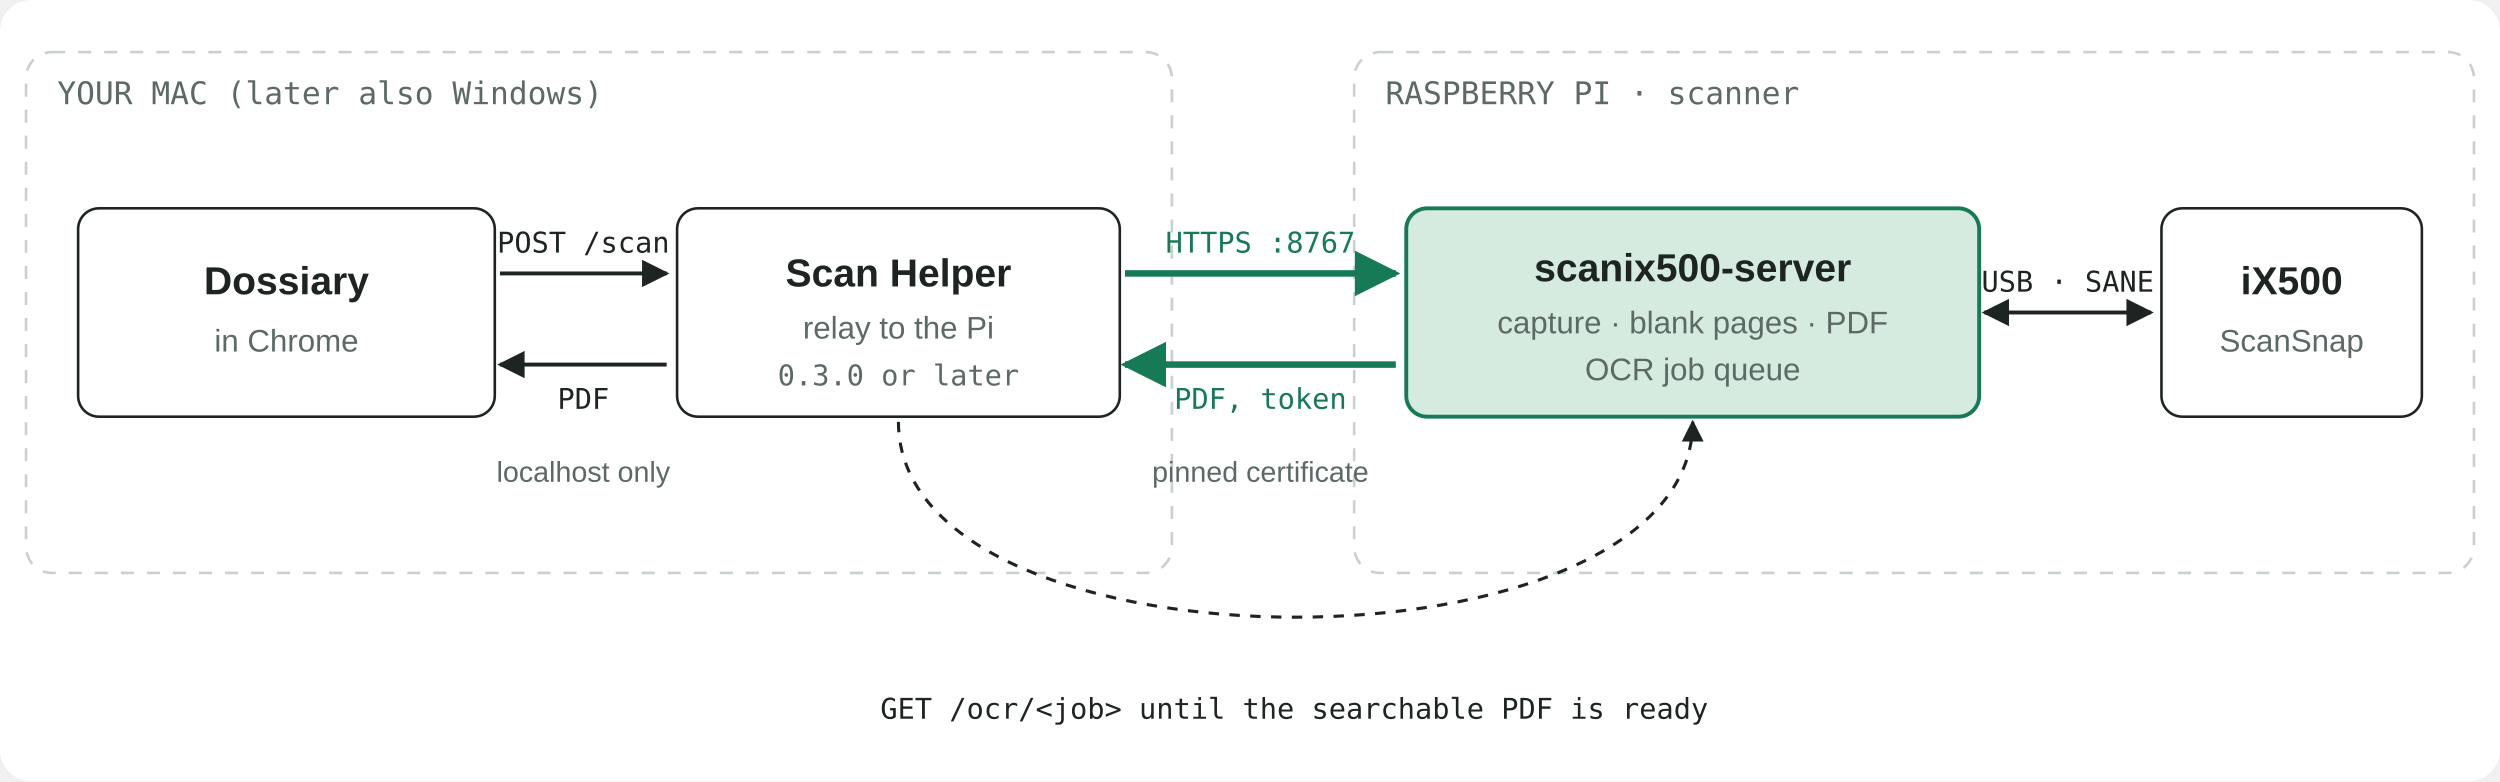
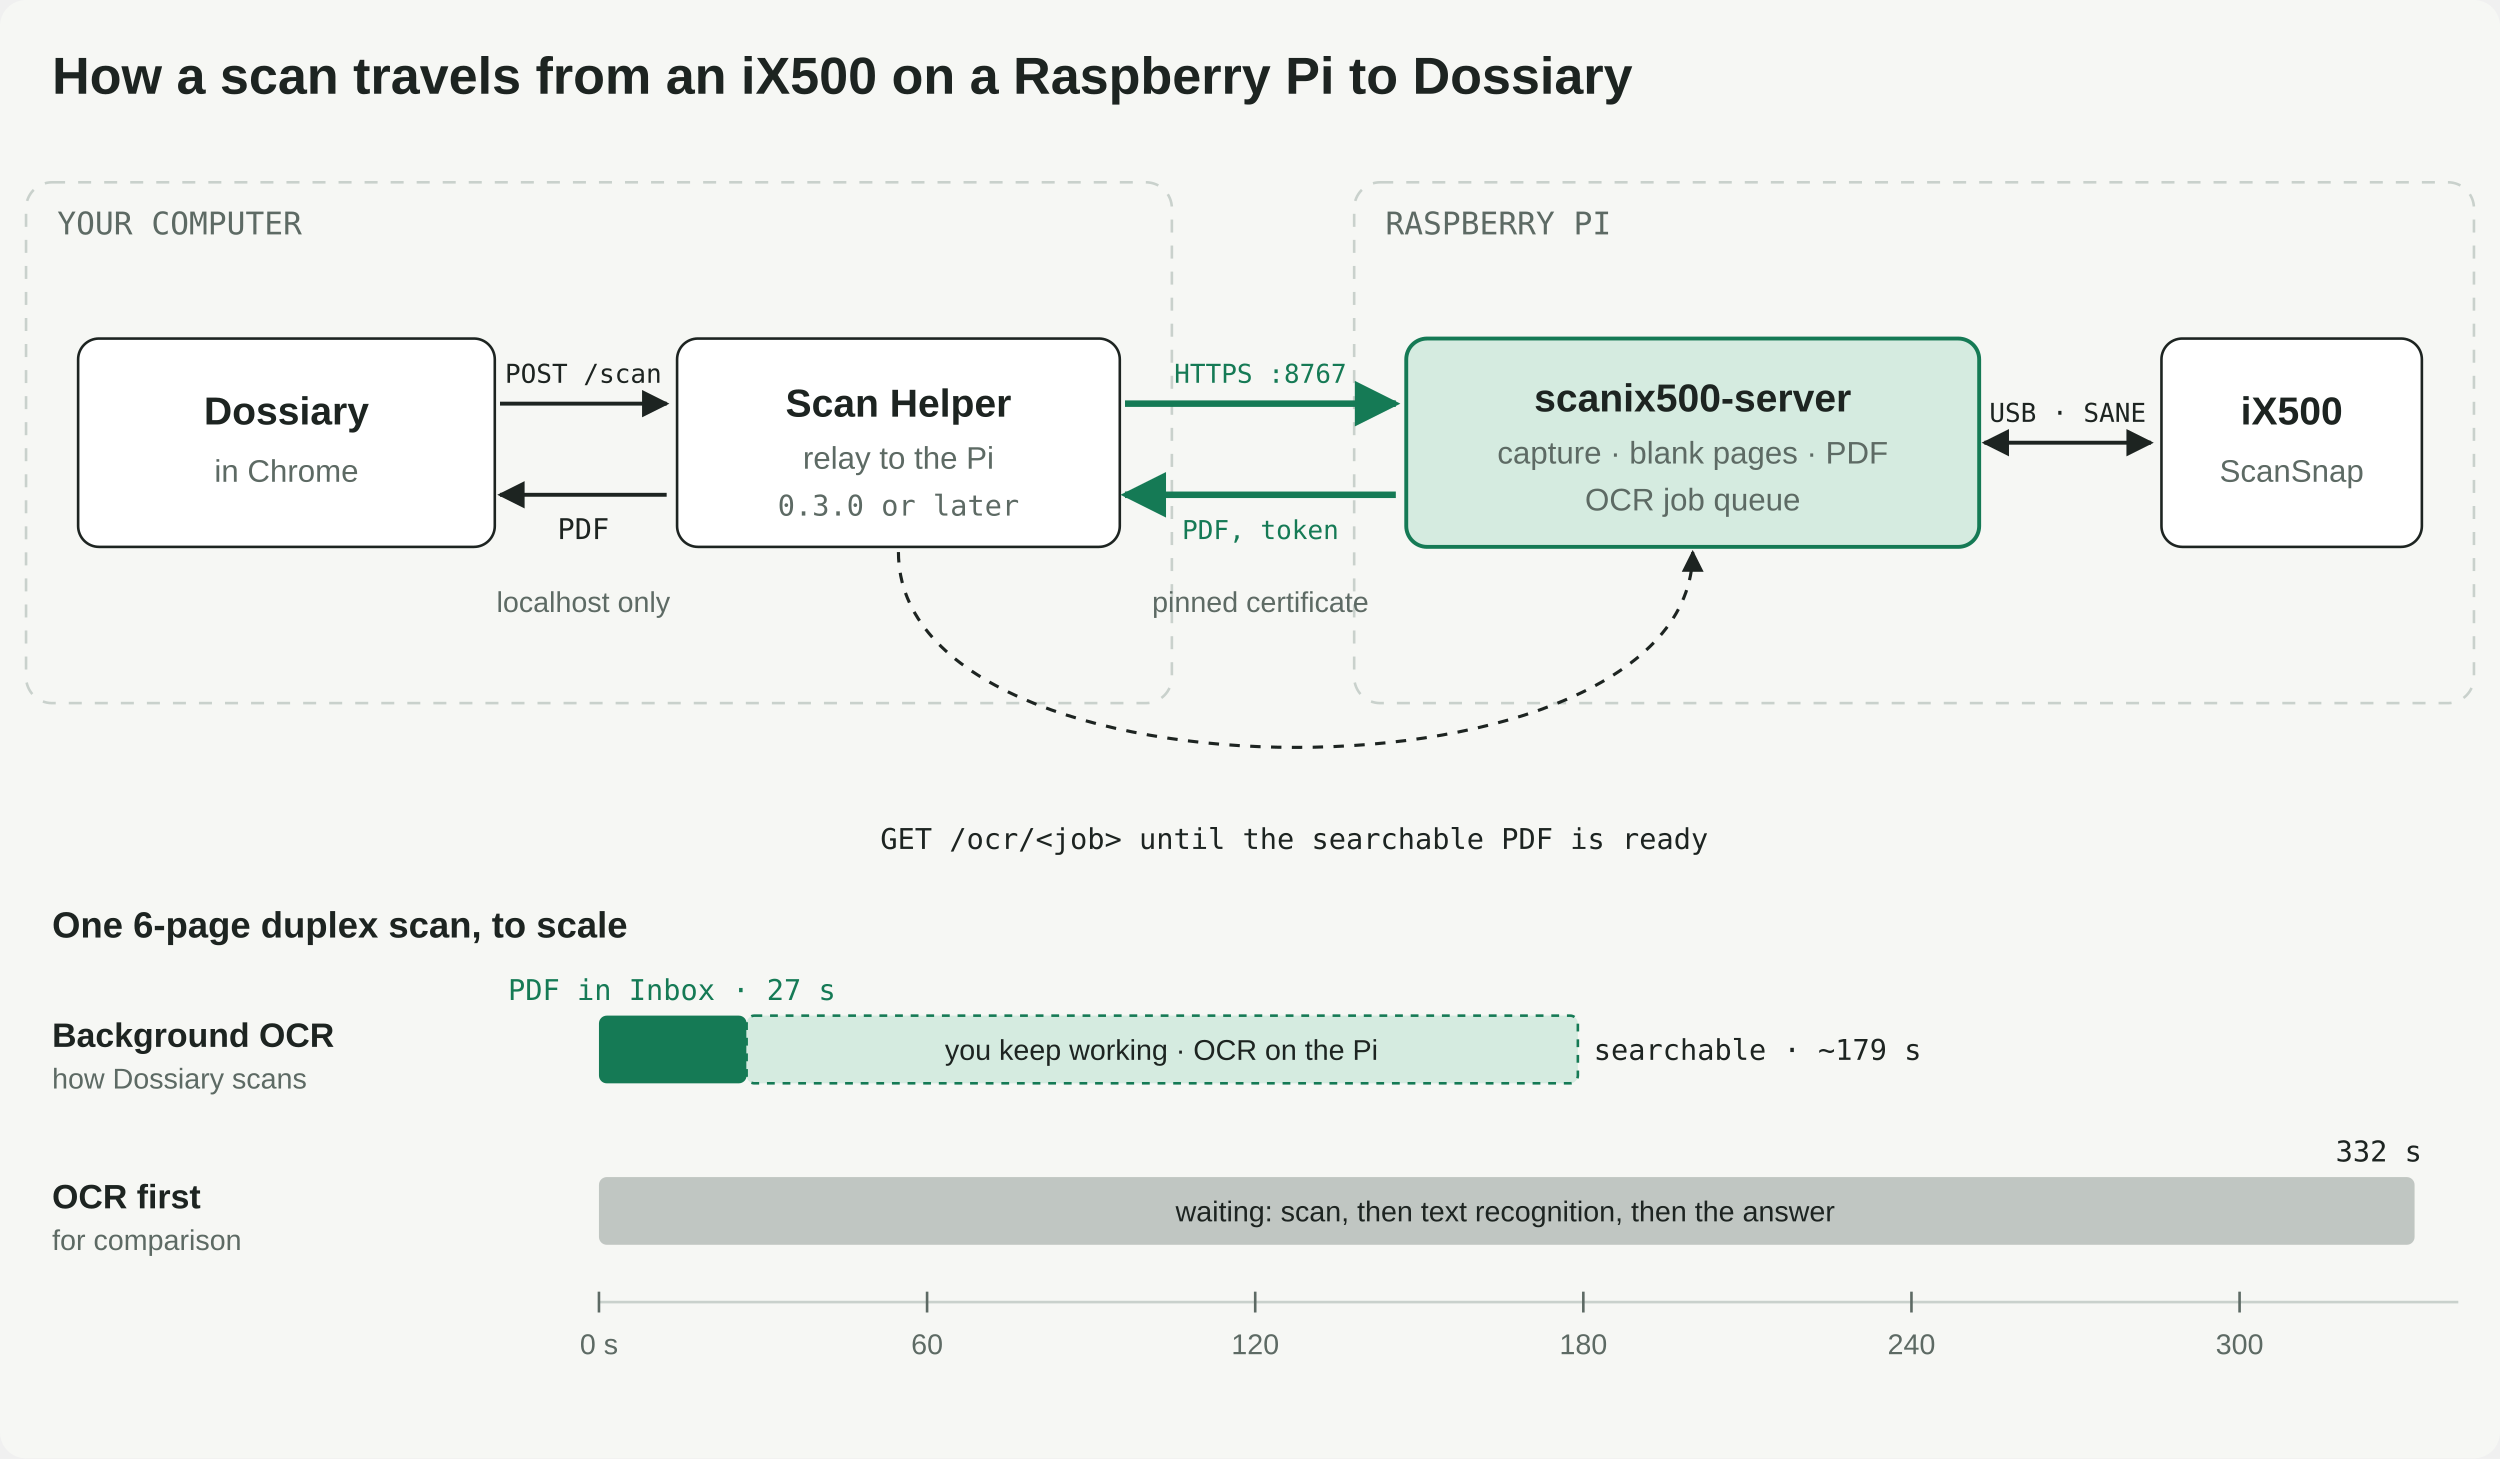
- <svg xmlns="http://www.w3.org/2000/svg" viewBox="0 0 960 300" font-family="'IBM Plex Sans', 'Helvetica Neue', Arial, sans-serif" role="img" aria-label="Dossiary sends the scan request to the scan helper on the same computer; the helper forwards it over HTTPS to scanix500-server on the Pi, which drives the iX500 over USB and returns the PDF, then finishes text recognition in the background.">
-   <rect x="0" y="0" width="960" height="300" rx="12" fill="#ffffff" />
+ <svg xmlns="http://www.w3.org/2000/svg" viewBox="0 0 960 560" role="img" aria-label="Dossiary sends a scan request to the scan helper on the same computer; the helper forwards it over HTTPS to scanix500-server on a Raspberry Pi, which drives the iX500 over USB and returns the PDF, then makes it searchable in the background. Below, a timeline of a 6-page scan: the PDF arrives after 27 seconds and is searchable after about 179; recognising text first would take 332 seconds.">
+   <style>
+   .bg{fill:#f6f7f4} .surface{fill:#ffffff} .ink{fill:#1d2421} .muted{fill:#5d6a64} .acc{fill:#157a55} .soft{fill:#d5ebe0}
+   .s-ink{stroke:#1d2421} .s-line{stroke:#c9d1cc} .s-muted{stroke:#5d6a64} .s-acc{stroke:#157a55}
+   text{font-family:"Helvetica Neue",Arial,sans-serif} .mono{font-family:Menlo,Consolas,monospace}
+   @media (prefers-color-scheme: dark){
+     .bg{fill:#131917} .surface{fill:#1b2320} .ink{fill:#e3ebe6} .muted{fill:#98a7a0} .acc{fill:#4fe0a6} .soft{fill:#1f3a30}
+     .s-ink{stroke:#e3ebe6} .s-line{stroke:#34413c} .s-muted{stroke:#98a7a0} .s-acc{stroke:#4fe0a6}
+   }
+ </style>
  <defs>
    <marker id="arr" viewBox="0 0 10 10" refX="9" refY="5" markerWidth="7" markerHeight="7" orient="auto-start-reverse">
-       <path d="M0,0 L10,5 L0,10 z" fill="#1d2421" />
+       <path d="M0,0 L10,5 L0,10 z" class="ink" />
    </marker>
-     <marker id="arr-accent" viewBox="0 0 10 10" refX="9" refY="5" markerWidth="7" markerHeight="7" orient="auto-start-reverse">
-       <path d="M0,0 L10,5 L0,10 z" style="fill:#157a55" />
+     <marker id="arra" viewBox="0 0 10 10" refX="9" refY="5" markerWidth="7" markerHeight="7" orient="auto-start-reverse">
+       <path d="M0,0 L10,5 L0,10 z" class="acc" />
    </marker>
  </defs>
-   <rect x="10" y="20" width="440" height="200" rx="10" fill="none" stroke-dasharray="5 5" style="stroke:#c9d1cc" />
-   <text x="22" y="40" font-size="12" style="fill:#5d6a64;font-family:'IBM Plex Mono', ui-monospace, Menlo, monospace">YOUR MAC (later also Windows)</text>
-   <rect x="520" y="20" width="430" height="200" rx="10" fill="none" stroke-dasharray="5 5" style="stroke:#c9d1cc" />
-   <text x="532" y="40" font-size="12" style="fill:#5d6a64;font-family:'IBM Plex Mono', ui-monospace, Menlo, monospace">RASPBERRY PI · scanner</text>
-   <rect x="30" y="80" width="160" height="80" rx="8" stroke="#1d2421" style="fill:#ffffff" />
-   <text x="110" y="113" text-anchor="middle" font-size="15" font-weight="700" fill="#1d2421" style="font-family:Archivo, 'Helvetica Neue', Arial, sans-serif">Dossiary</text>
-   <text x="110" y="135" text-anchor="middle" font-size="12" style="fill:#5d6a64">in Chrome</text>
-   <rect x="260" y="80" width="170" height="80" rx="8" style="fill:#ffffff;stroke:#1d2421" />
-   <text x="345" y="110" text-anchor="middle" font-size="15" font-weight="700" fill="#1d2421" style="font-family:Archivo, 'Helvetica Neue', Arial, sans-serif">Scan Helper</text>
-   <text x="345" y="130" text-anchor="middle" font-size="12" style="fill:#5d6a64">relay to the Pi</text>
-   <text x="345" y="148" text-anchor="middle" font-size="11" style="fill:#5d6a64;font-family:'IBM Plex Mono', ui-monospace, Menlo, monospace">0.3.0 or later</text>
-   <rect x="540" y="80" width="220" height="80" rx="8" stroke-width="1.5" style="fill:#d5ebe0;stroke:#157a55" />
-   <text x="650" y="108" text-anchor="middle" font-size="15" font-weight="700" fill="#1d2421" style="font-family:Archivo, 'Helvetica Neue', Arial, sans-serif">scanix500-server</text>
-   <text x="650" y="128" text-anchor="middle" font-size="12" style="fill:#5d6a64">capture · blank pages · PDF</text>
-   <text x="650" y="146" text-anchor="middle" font-size="12" style="fill:#5d6a64">OCR job queue</text>
-   <rect x="830" y="80" width="100" height="80" rx="8" stroke="#1d2421" style="fill:#ffffff" />
-   <text x="880" y="113" text-anchor="middle" font-size="15" font-weight="700" fill="#1d2421" style="font-family:Archivo, 'Helvetica Neue', Arial, sans-serif">iX500</text>
-   <text x="880" y="135" text-anchor="middle" font-size="12" style="fill:#5d6a64">ScanSnap</text>
-   <line x1="192" y1="105" x2="256" y2="105" stroke="#1d2421" stroke-width="1.5" marker-end="url(#arr)" />
-   <text x="224" y="97" text-anchor="middle" font-size="11" fill="#1d2421" style="font-family:'IBM Plex Mono', ui-monospace, Menlo, monospace">POST /scan</text>
-   <line x1="256" y1="140" x2="192" y2="140" stroke="#1d2421" stroke-width="1.5" marker-end="url(#arr)" />
-   <text x="224" y="157" text-anchor="middle" font-size="11" fill="#1d2421" style="font-family:'IBM Plex Mono', ui-monospace, Menlo, monospace">PDF</text>
-   <text x="224" y="185" text-anchor="middle" font-size="11" style="fill:#5d6a64">localhost only</text>
-   <line x1="432" y1="105" x2="536" y2="105" stroke-width="2.5" marker-end="url(#arr-accent)" style="stroke:#157a55" />
-   <text x="484" y="97" text-anchor="middle" font-size="11" style="fill:#157a55;font-family:'IBM Plex Mono', ui-monospace, Menlo, monospace">HTTPS :8767</text>
-   <line x1="536" y1="140" x2="432" y2="140" stroke-width="2.5" marker-end="url(#arr-accent)" style="stroke:#157a55" />
-   <text x="484" y="157" text-anchor="middle" font-size="11" style="fill:#157a55;font-family:'IBM Plex Mono', ui-monospace, Menlo, monospace">PDF, token</text>
-   <text x="484" y="185" text-anchor="middle" font-size="11" style="fill:#5d6a64">pinned certificate</text>
-   <line x1="762" y1="120" x2="826" y2="120" stroke="#1d2421" stroke-width="1.5" marker-end="url(#arr)" marker-start="url(#arr)" />
-   <text x="794" y="112" text-anchor="middle" font-size="11" fill="#1d2421" style="font-family:'IBM Plex Mono', ui-monospace, Menlo, monospace">USB · SANE</text>
-   <path d="M 345 162 C 345 262, 650 262, 650 162" fill="none" stroke="#1d2421" stroke-width="1.2" stroke-dasharray="4 4" marker-end="url(#arr)" />
-   <text x="497" y="276" text-anchor="middle" font-size="11" fill="#1d2421" style="font-family:'IBM Plex Mono', ui-monospace, Menlo, monospace">GET /ocr/&lt;job&gt; until the searchable PDF is ready</text>
+   <rect width="960" height="560" rx="10" class="bg" />
+   <text x="20" y="36" font-size="20" font-weight="700" class="ink">How a scan travels from an iX500 on a Raspberry Pi to Dossiary</text>
+   <g transform="translate(0,50)">
+     <rect x="10" y="20" width="440" height="200" rx="10" fill="none" stroke-dasharray="5 5" class="s-line" />
+     <text x="22" y="40" font-size="12" class="muted mono">YOUR COMPUTER</text>
+     <rect x="520" y="20" width="430" height="200" rx="10" fill="none" stroke-dasharray="5 5" class="s-line" />
+     <text x="532" y="40" font-size="12" class="muted mono">RASPBERRY PI</text>
+     <rect x="30" y="80" width="160" height="80" rx="8" class="surface s-ink" />
+     <text x="110" y="113" text-anchor="middle" font-size="15" font-weight="700" class="ink">Dossiary</text>
+     <text x="110" y="135" text-anchor="middle" font-size="12" class="muted">in Chrome</text>
+     <rect x="260" y="80" width="170" height="80" rx="8" class="surface s-ink" />
+     <text x="345" y="110" text-anchor="middle" font-size="15" font-weight="700" class="ink">Scan Helper</text>
+     <text x="345" y="130" text-anchor="middle" font-size="12" class="muted">relay to the Pi</text>
+     <text x="345" y="148" text-anchor="middle" font-size="11" class="muted mono">0.3.0 or later</text>
+     <rect x="540" y="80" width="220" height="80" rx="8" stroke-width="1.5" class="soft s-acc" />
+     <text x="650" y="108" text-anchor="middle" font-size="15" font-weight="700" class="ink">scanix500-server</text>
+     <text x="650" y="128" text-anchor="middle" font-size="12" class="muted">capture · blank pages · PDF</text>
+     <text x="650" y="146" text-anchor="middle" font-size="12" class="muted">OCR job queue</text>
+     <rect x="830" y="80" width="100" height="80" rx="8" class="surface s-ink" />
+     <text x="880" y="113" text-anchor="middle" font-size="15" font-weight="700" class="ink">iX500</text>
+     <text x="880" y="135" text-anchor="middle" font-size="12" class="muted">ScanSnap</text>
+     <line x1="192" y1="105" x2="256" y2="105" stroke-width="1.5" class="s-ink" marker-end="url(#arr)" />
+     <text x="224" y="97" text-anchor="middle" font-size="10" class="ink mono">POST /scan</text>
+     <line x1="256" y1="140" x2="192" y2="140" stroke-width="1.5" class="s-ink" marker-end="url(#arr)" />
+     <text x="224" y="157" text-anchor="middle" font-size="11" class="ink mono">PDF</text>
+     <text x="224" y="185" text-anchor="middle" font-size="11" class="muted">localhost only</text>
+     <line x1="432" y1="105" x2="536" y2="105" stroke-width="2.5" class="s-acc" marker-end="url(#arra)" />
+     <text x="484" y="97" text-anchor="middle" font-size="10" class="acc mono">HTTPS :8767</text>
+     <line x1="536" y1="140" x2="432" y2="140" stroke-width="2.5" class="s-acc" marker-end="url(#arra)" />
+     <text x="484" y="157" text-anchor="middle" font-size="10" class="acc mono">PDF, token</text>
+     <text x="484" y="185" text-anchor="middle" font-size="11" class="muted">pinned certificate</text>
+     <line x1="762" y1="120" x2="826" y2="120" stroke-width="1.5" class="s-ink" marker-end="url(#arr)" marker-start="url(#arr)" />
+     <text x="794" y="112" text-anchor="middle" font-size="10" class="ink mono">USB · SANE</text>
+     <path d="M 345 162 C 345 262, 650 262, 650 162" fill="none" stroke-width="1.2" stroke-dasharray="4 4" class="s-ink" marker-end="url(#arr)" />
+     <text x="497" y="276" text-anchor="middle" font-size="11" class="ink mono">GET /ocr/&lt;job&gt; until the searchable PDF is ready</text>
+   </g>
+   <g transform="translate(0,350)">
+     <text x="20" y="10" font-size="14" font-weight="700" class="ink">One 6-page duplex scan, to scale</text>
+     <g font-size="11" text-anchor="middle" class="muted mono">
+       <line x1="230" y1="150" x2="944" y2="150" class="s-line" />
+       <line x1="230" y1="146" x2="230" y2="154" class="s-muted" />
+       <text x="230" y="170">0 s</text>
+       <line x1="356" y1="146" x2="356" y2="154" class="s-muted" />
+       <text x="356" y="170">60</text>
+       <line x1="482" y1="146" x2="482" y2="154" class="s-muted" />
+       <text x="482" y="170">120</text>
+       <line x1="608" y1="146" x2="608" y2="154" class="s-muted" />
+       <text x="608" y="170">180</text>
+       <line x1="734" y1="146" x2="734" y2="154" class="s-muted" />
+       <text x="734" y="170">240</text>
+       <line x1="860" y1="146" x2="860" y2="154" class="s-muted" />
+       <text x="860" y="170">300</text>
+     </g>
+     <text x="20" y="52" font-size="13" font-weight="700" class="ink">Background OCR</text>
+     <text x="20" y="68" font-size="11" class="muted">how Dossiary scans</text>
+     <rect x="230" y="40" width="56.7" height="26" rx="3" class="acc" />
+     <rect x="286.7" y="40" width="319.2" height="26" rx="3" stroke-dasharray="3 3" class="soft s-acc" />
+     <text x="258" y="34" text-anchor="middle" font-size="11" class="acc mono">PDF in Inbox · 27 s</text>
+     <text x="446" y="57" text-anchor="middle" font-size="11" class="ink">you keep working · OCR on the Pi</text>
+     <text x="612" y="57" font-size="11" class="ink mono">searchable · ~179 s</text>
+     <text x="20" y="114" font-size="13" font-weight="700" class="ink">OCR first</text>
+     <text x="20" y="130" font-size="11" class="muted">for comparison</text>
+     <rect x="230" y="102" width="697.2" height="26" rx="3" opacity="0.35" class="muted" />
+     <text x="578" y="119" text-anchor="middle" font-size="11" class="ink">waiting: scan, then text recognition, then the answer</text>
+     <text x="930" y="96" text-anchor="end" font-size="11" class="ink mono">332 s</text>
+   </g>
</svg>
